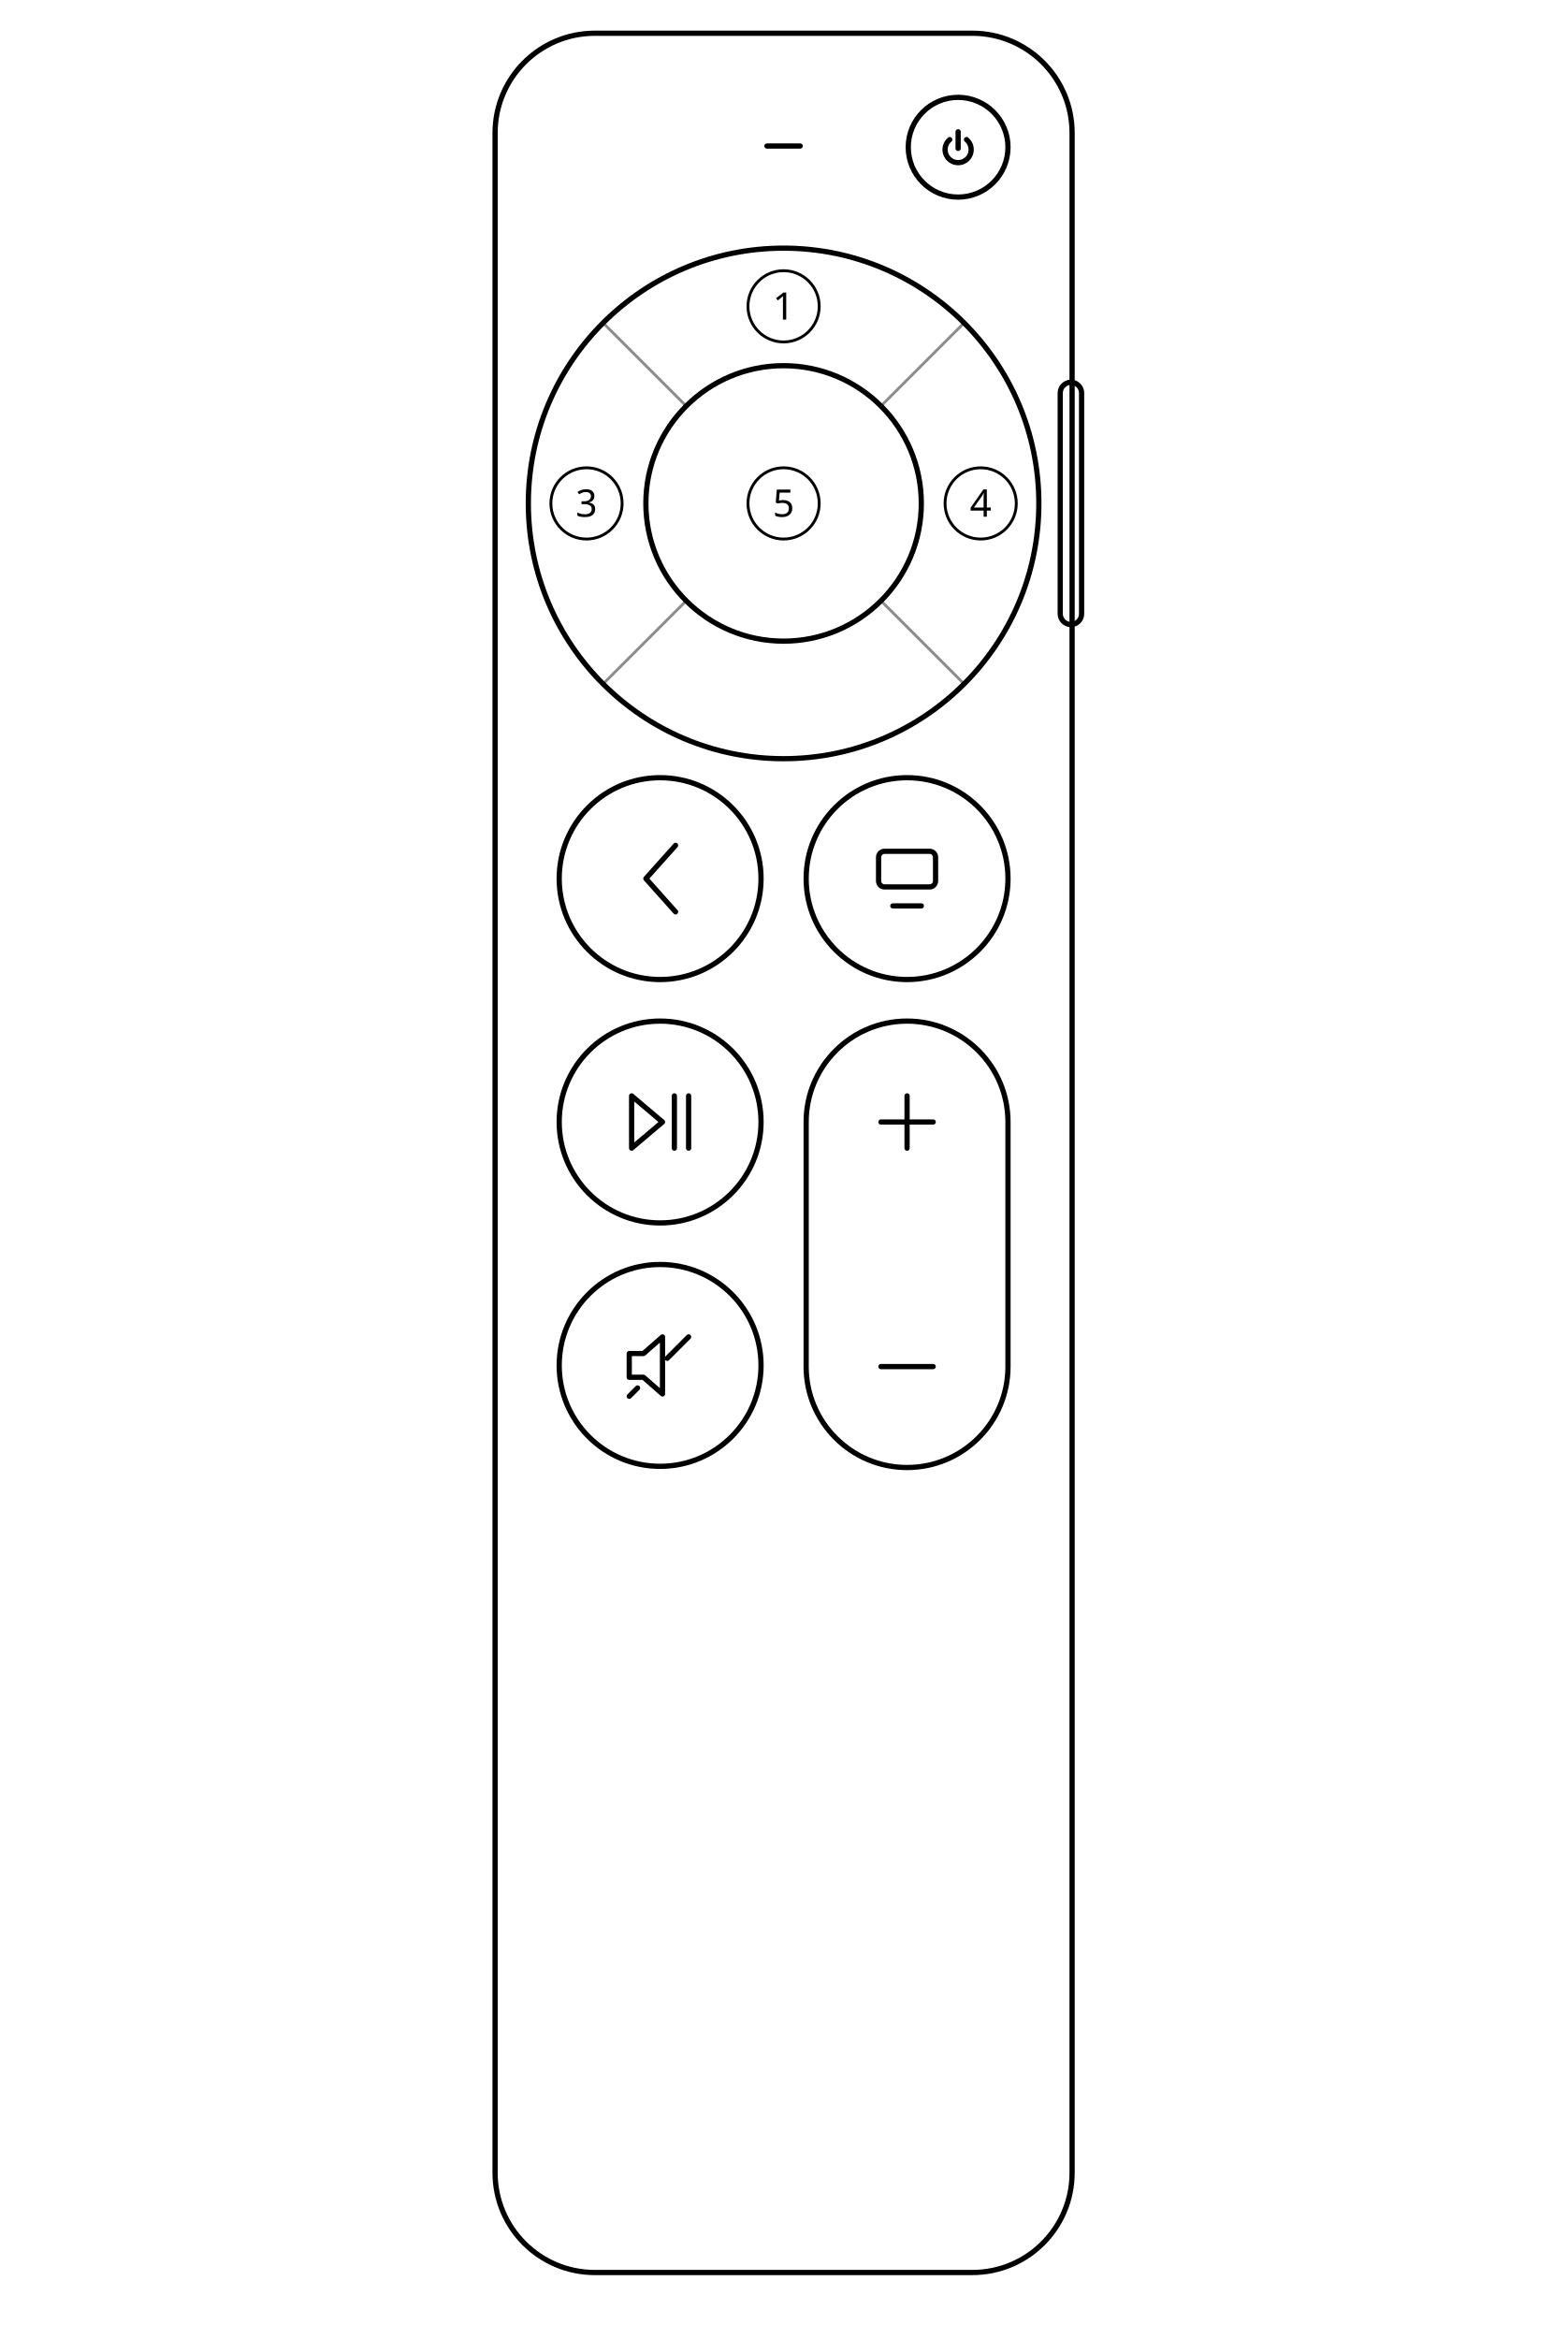
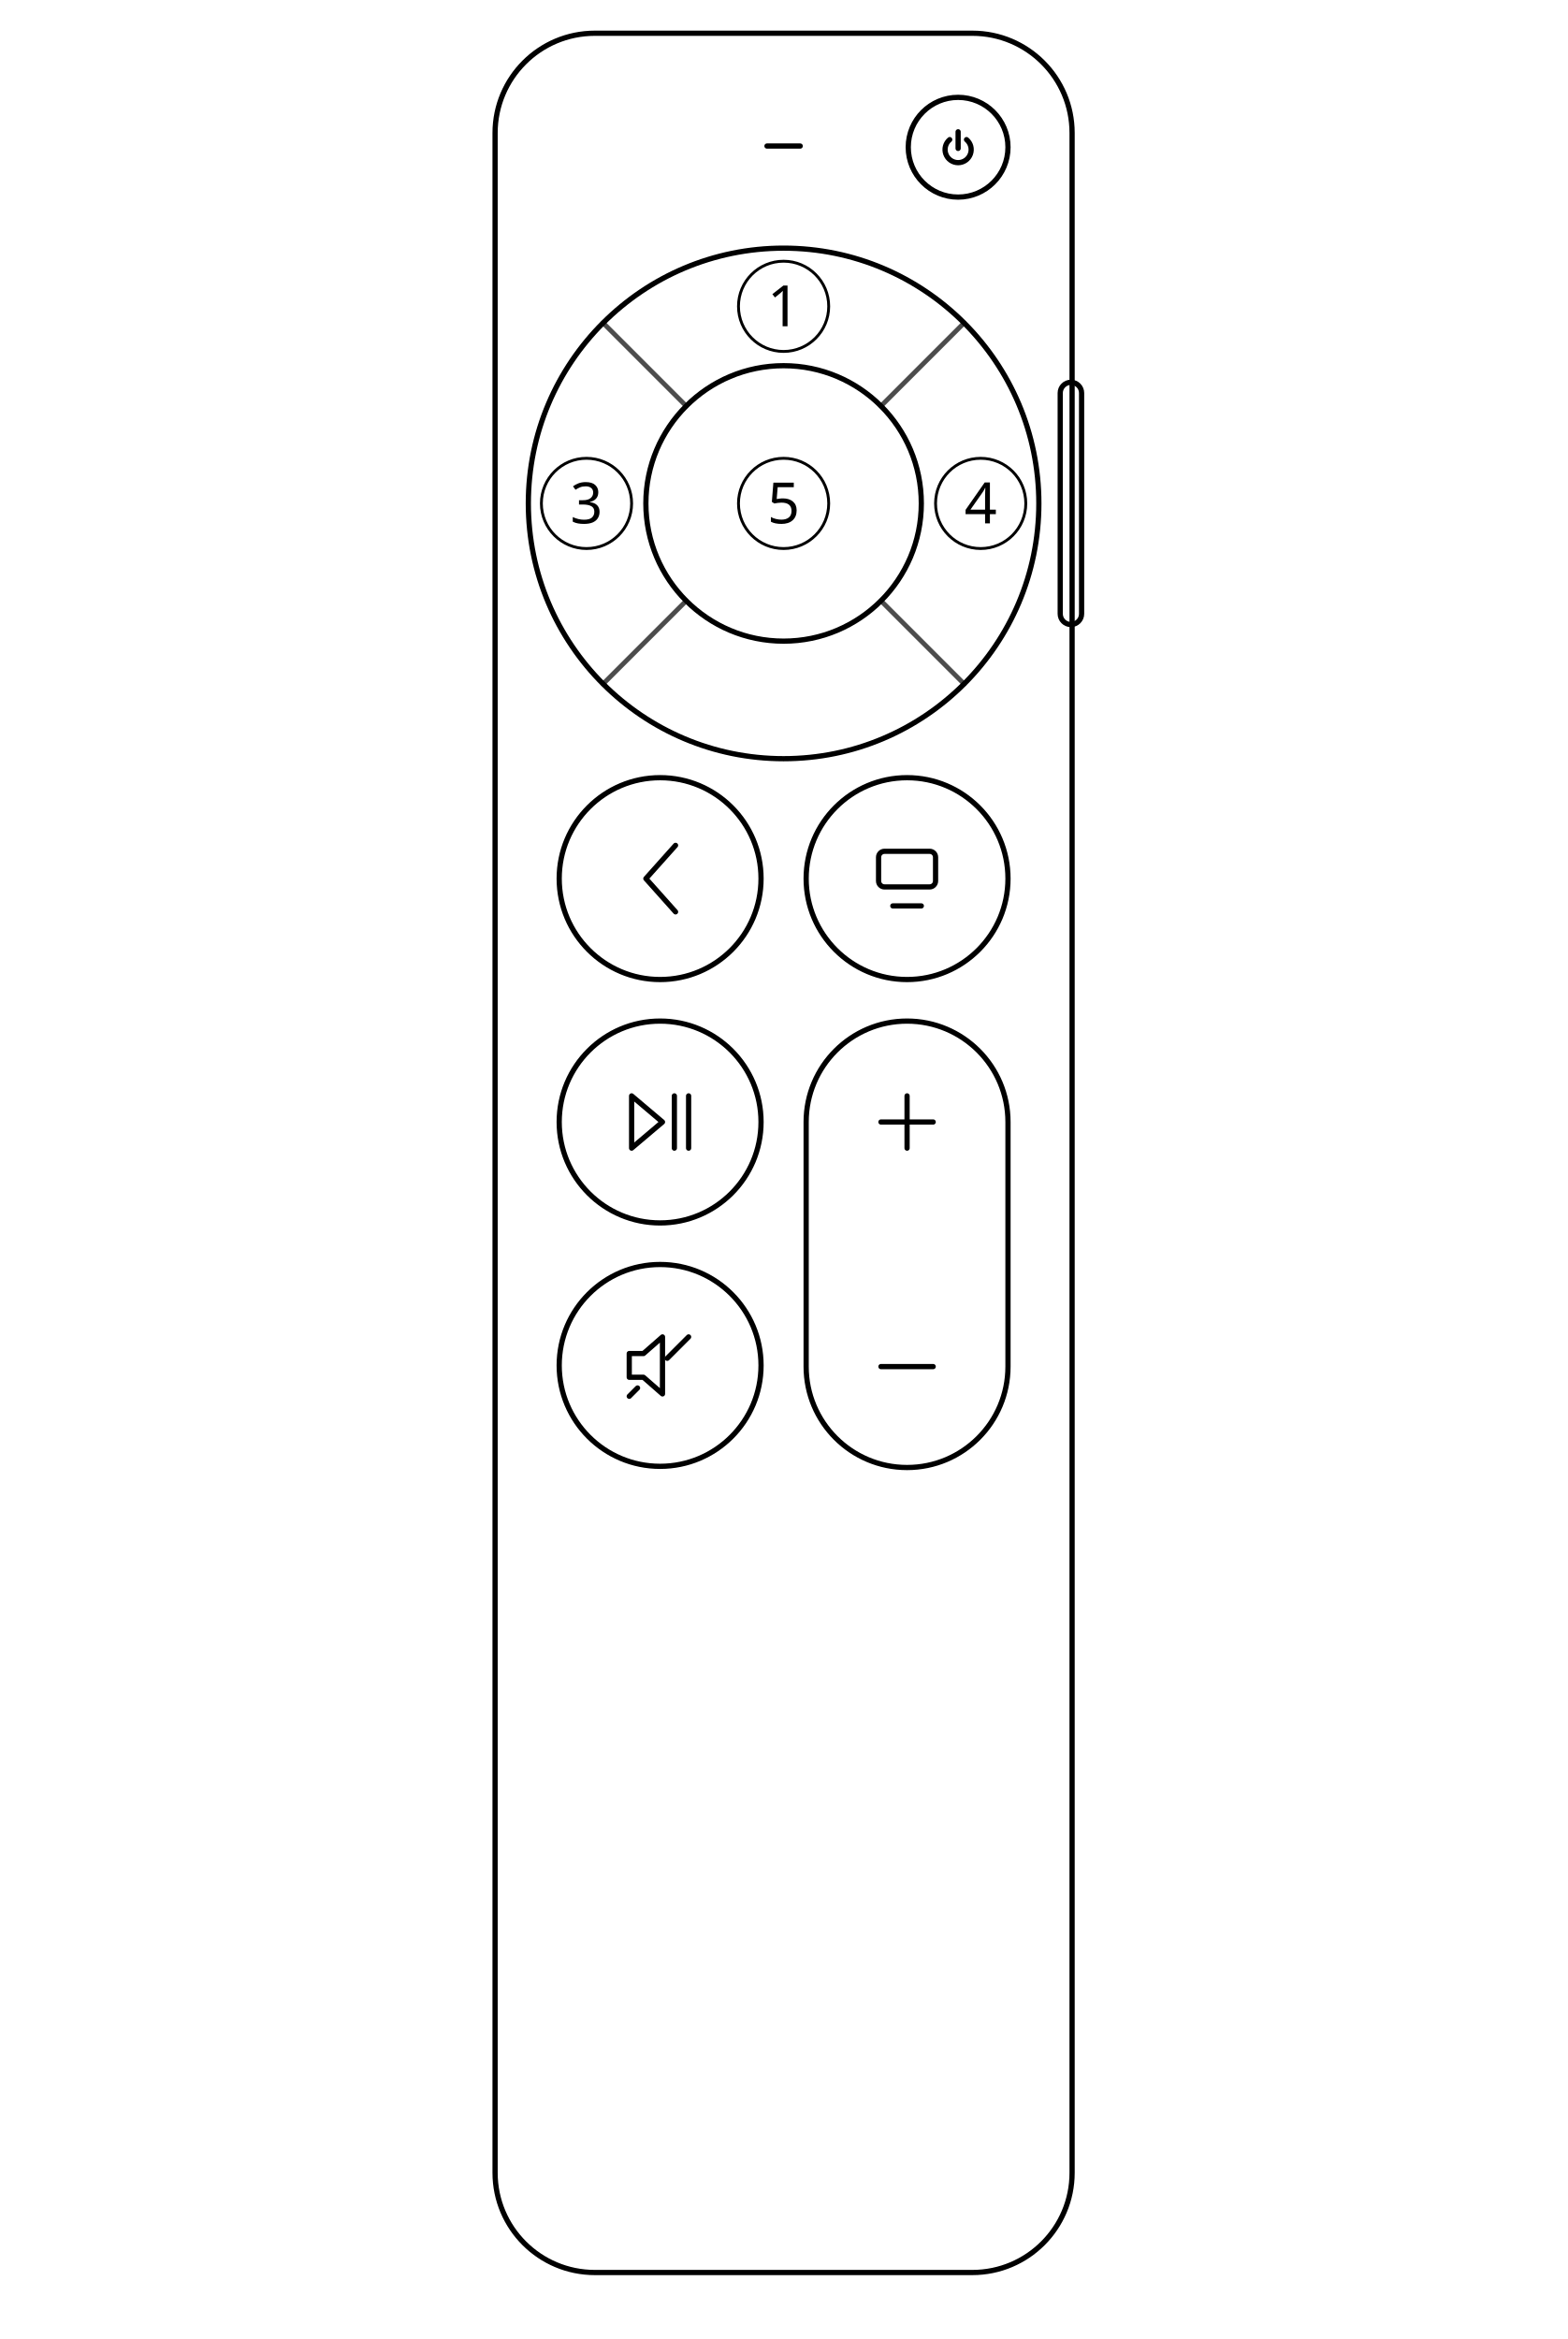
<svg xmlns="http://www.w3.org/2000/svg" viewBox="0 0 660 985" role="img" aria-labelledby="cover-flow-t cover-flow-d">
  <g fill="none" stroke="currentColor" stroke-width="2.2" stroke-linecap="round" stroke-linejoin="round">
    <rect x="208.5" y="14" width="243" height="943" rx="42" />
    <rect x="446.5" y="161" width="9" height="102" rx="4.5" />
    <line x1="323" y1="61.5" x2="337" y2="61.5" />
    <circle cx="403.5" cy="62" r="21" />
    <path d="M407.04 58.79 A5.5 5.5 0 1 1 399.96 58.79" />
    <line x1="403.5" y1="55.5" x2="403.5" y2="62.5" />
    <circle cx="330" cy="212" r="107.5" />
    <circle cx="330" cy="212" r="58" />
    <circle cx="278" cy="370" r="42.5" />
    <polyline points="284.5,356 272,370 284.5,384" />
    <circle cx="382" cy="370" r="42.5" />
    <rect x="370" y="358.5" width="24" height="15" rx="2.5" />
    <line x1="376" y1="381.5" x2="388" y2="381.5" />
    <circle cx="278" cy="472.5" r="42.5" />
    <polygon points="266,461.5 266,483.5 279,472.5" />
    <line x1="284" y1="461.5" x2="284" y2="483.5" />
    <line x1="290" y1="461.5" x2="290" y2="483.5" />
    <rect x="339.5" y="430" width="85" height="188" rx="42.5" />
    <line x1="382" y1="461.5" x2="382" y2="483.5" />
    <line x1="371" y1="472.5" x2="393" y2="472.5" />
    <line x1="371" y1="575.5" x2="393" y2="575.5" />
    <circle cx="278" cy="575" r="42.5" />
    <polygon points="265,570 271,570 279,563 279,587 271,580 265,580" />
    <line x1="265" y1="588" x2="268.5" y2="584.5" />
    <line x1="281" y1="572" x2="290" y2="563" />
  </g>
+   <g fill="none" stroke="currentColor" stroke-width="2" stroke-linecap="round" stroke-opacity="0.7">
+     <line x1="371.01" y1="170.99" x2="406.01" y2="135.99" />
+     <line x1="371.01" y1="253.01" x2="406.01" y2="288.01" />
+     <line x1="288.99" y1="253.01" x2="253.99" y2="288.01" />
+     <line x1="288.99" y1="170.99" x2="253.99" y2="135.99" />
+   </g>
  <g fill="none" stroke="currentColor" stroke-width="1.2" stroke-linecap="round">
-     <line x1="371.01" y1="170.99" x2="406.01" y2="135.99" stroke-opacity="0.45" />
-     <line x1="371.01" y1="253.01" x2="406.01" y2="288.01" stroke-opacity="0.45" />
-     <line x1="288.99" y1="253.01" x2="253.99" y2="288.01" stroke-opacity="0.45" />
-     <line x1="288.99" y1="170.99" x2="253.99" y2="135.99" stroke-opacity="0.45" />
-     <circle cx="330" cy="129" r="15" />
-     <circle cx="247" cy="212" r="15" />
-     <circle cx="413" cy="212" r="15" />
-     <circle cx="330" cy="212" r="15" />
+     <circle cx="330" cy="129" r="19" />
+     <circle cx="247" cy="212" r="19" />
+     <circle cx="413" cy="212" r="19" />
+     <circle cx="330" cy="212" r="19" />
  </g>
-   <g fill="currentColor" font-family="sans-serif" font-size="16" text-anchor="middle">
-     <text x="330" y="134.6">1</text>
-     <text x="247" y="217.6">3</text>
-     <text x="413" y="217.6">4</text>
-     <text x="330" y="217.6">5</text>
+   <g fill="currentColor" font-family="sans-serif" font-size="24" text-anchor="middle">
+     <text x="330" y="137.4" font-family="sans-serif">1</text>
+     <text x="247" y="220.4" font-family="sans-serif">3</text>
+     <text x="413" y="220.4" font-family="sans-serif">4</text>
+     <text x="330" y="220.4" font-family="sans-serif">5</text>
  </g>
</svg>
